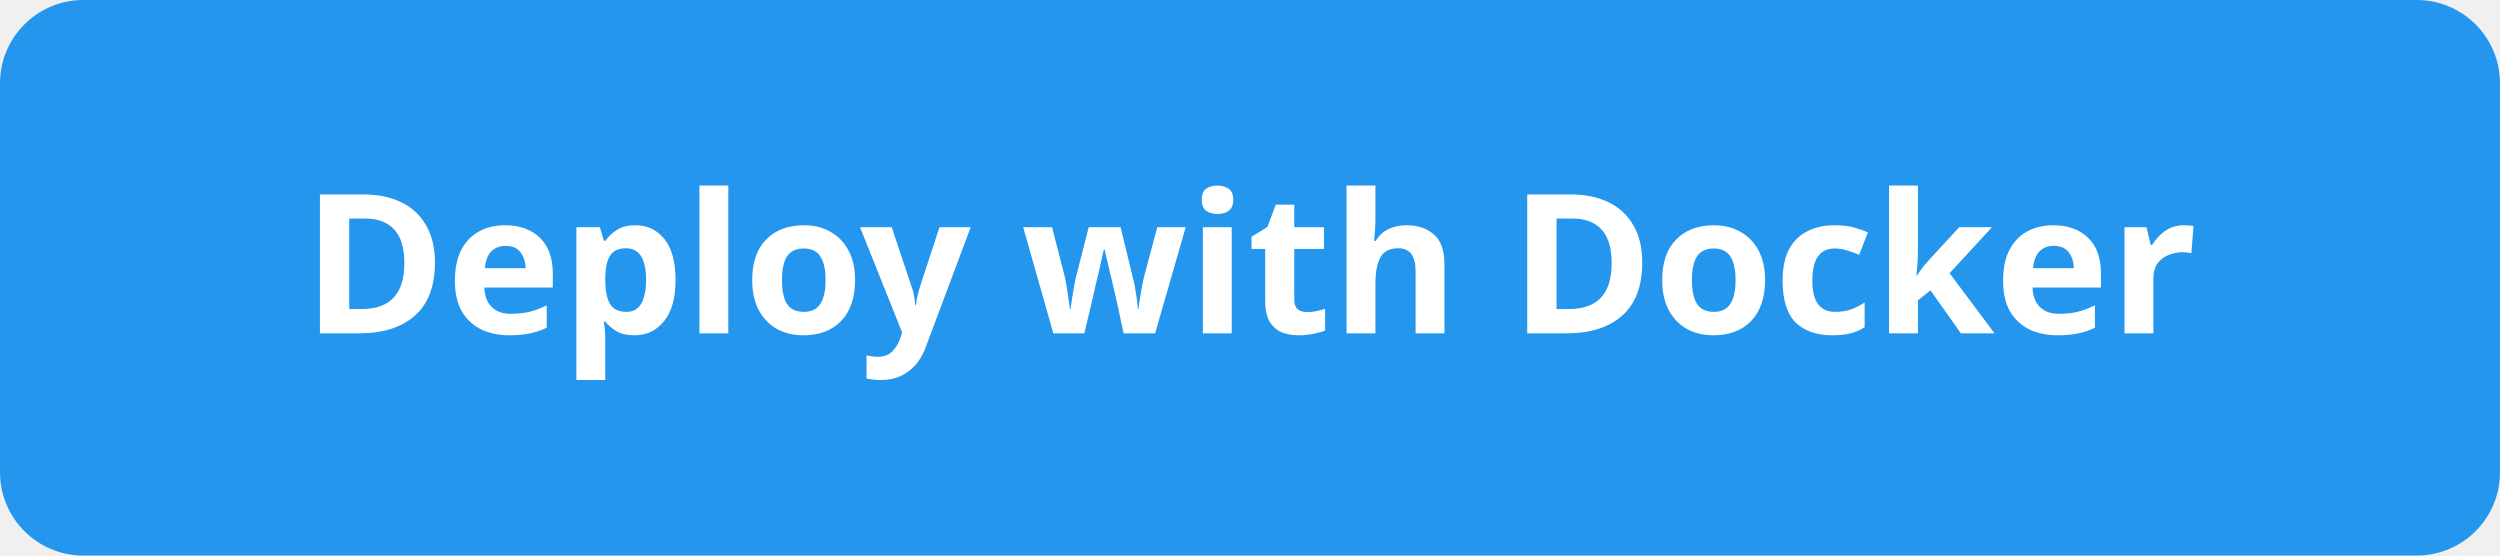
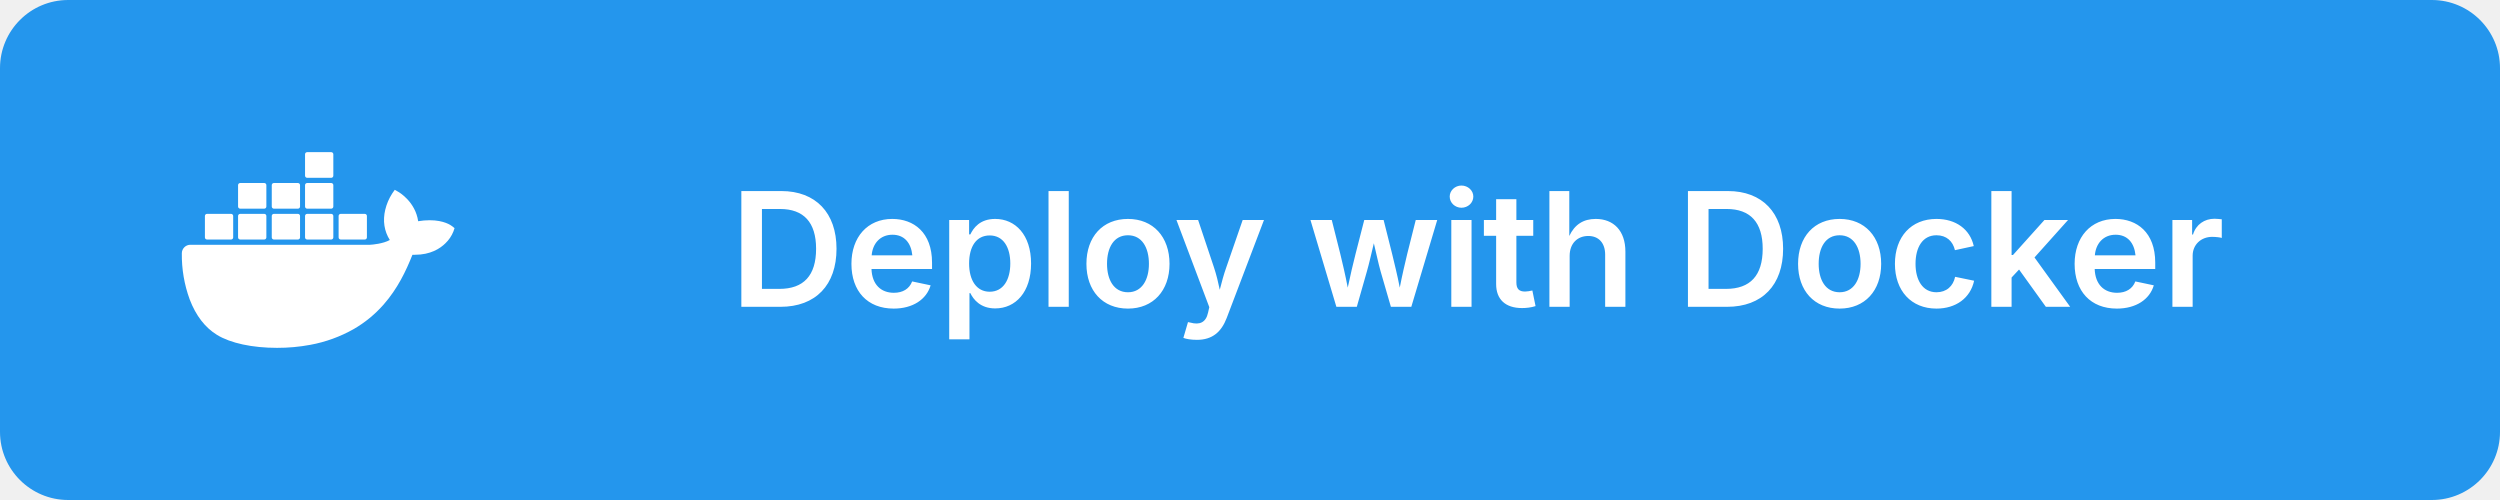
- <svg xmlns="http://www.w3.org/2000/svg" width="180" height="40" viewBox="0 0 180 40">
-   <rect width="180" height="40" rx="6" fill="#2496ED" />
-   <text x="90" y="24" fill="white" font-family="system-ui,sans-serif" font-size="14" font-weight="600" text-anchor="middle">Deploy with Docker</text>
+ <svg xmlns="http://www.w3.org/2000/svg" width="220" height="44" viewBox="0 0 220 44">
+   <rect width="220" height="44" rx="6" fill="#2496ED" />
+   <g transform="translate(16,10) scale(1)" fill="white">
+     <path d="M13.983 11.078h2.119a.186.186 0 00.186-.185V9.006a.186.186 0 00-.186-.186h-2.119a.185.185 0 00-.185.185v1.888c0 .102.083.185.185.185m-2.954-5.43h2.118a.186.186 0 00.186-.186V3.574a.186.186 0 00-.186-.185h-2.118a.185.185 0 00-.185.185v1.888c0 .102.082.185.185.185m0 2.716h2.118a.187.187 0 00.186-.186V6.29a.186.186 0 00-.186-.185h-2.118a.185.185 0 00-.185.185v1.887c0 .102.082.185.185.186m-2.93 0h2.12a.186.186 0 00.184-.186V6.29a.185.185 0 00-.185-.185H8.1a.185.185 0 00-.185.185v1.887c0 .102.083.185.185.186m-2.964 0h2.119a.186.186 0 00.185-.186V6.29a.185.185 0 00-.185-.185H5.136a.186.186 0 00-.186.185v1.887c0 .102.084.185.186.186m5.893 2.715h2.118a.186.186 0 00.186-.185V9.006a.186.186 0 00-.186-.186h-2.118a.185.185 0 00-.185.185v1.888c0 .102.082.185.185.185m-2.93 0h2.12a.185.185 0 00.184-.185V9.006a.185.185 0 00-.184-.186h-2.12a.185.185 0 00-.184.185v1.888c0 .102.083.185.185.185m-2.964 0h2.119a.185.185 0 00.185-.185V9.006a.185.185 0 00-.184-.186h-2.12a.186.186 0 00-.186.186v1.887c0 .102.084.185.186.185m-2.92 0h2.12a.185.185 0 00.184-.185V9.006a.185.185 0 00-.184-.186h-2.12a.185.185 0 00-.184.185v1.888c0 .102.082.185.185.185M23.763 9.89c-.065-.051-.672-.51-1.954-.51-.338.001-.676.03-1.01.087-.248-1.7-1.653-2.53-1.716-2.566l-.344-.199-.226.327c-.284.438-.49.922-.612 1.43-.23.97-.09 1.882.403 2.661-.595.332-1.55.413-1.744.42H.751a.751.751 0 00-.75.748 11.376 11.376 0 00.692 4.062c.545 1.428 1.355 2.48 2.41 3.124 1.18.723 3.1 1.137 5.275 1.137.983.003 1.963-.086 2.93-.266a12.248 12.248 0 003.823-1.389c.98-.567 1.86-1.288 2.61-2.136 1.252-1.418 1.998-2.997 2.553-4.4h.221c1.372 0 2.215-.549 2.68-1.009.309-.293.55-.65.707-1.046l.098-.288Z" />
+   </g>
+   <text x="130" y="27" fill="white" font-family="system-ui,-apple-system,sans-serif" font-size="14" font-weight="600" text-anchor="middle">Deploy with Docker</text>
</svg>
